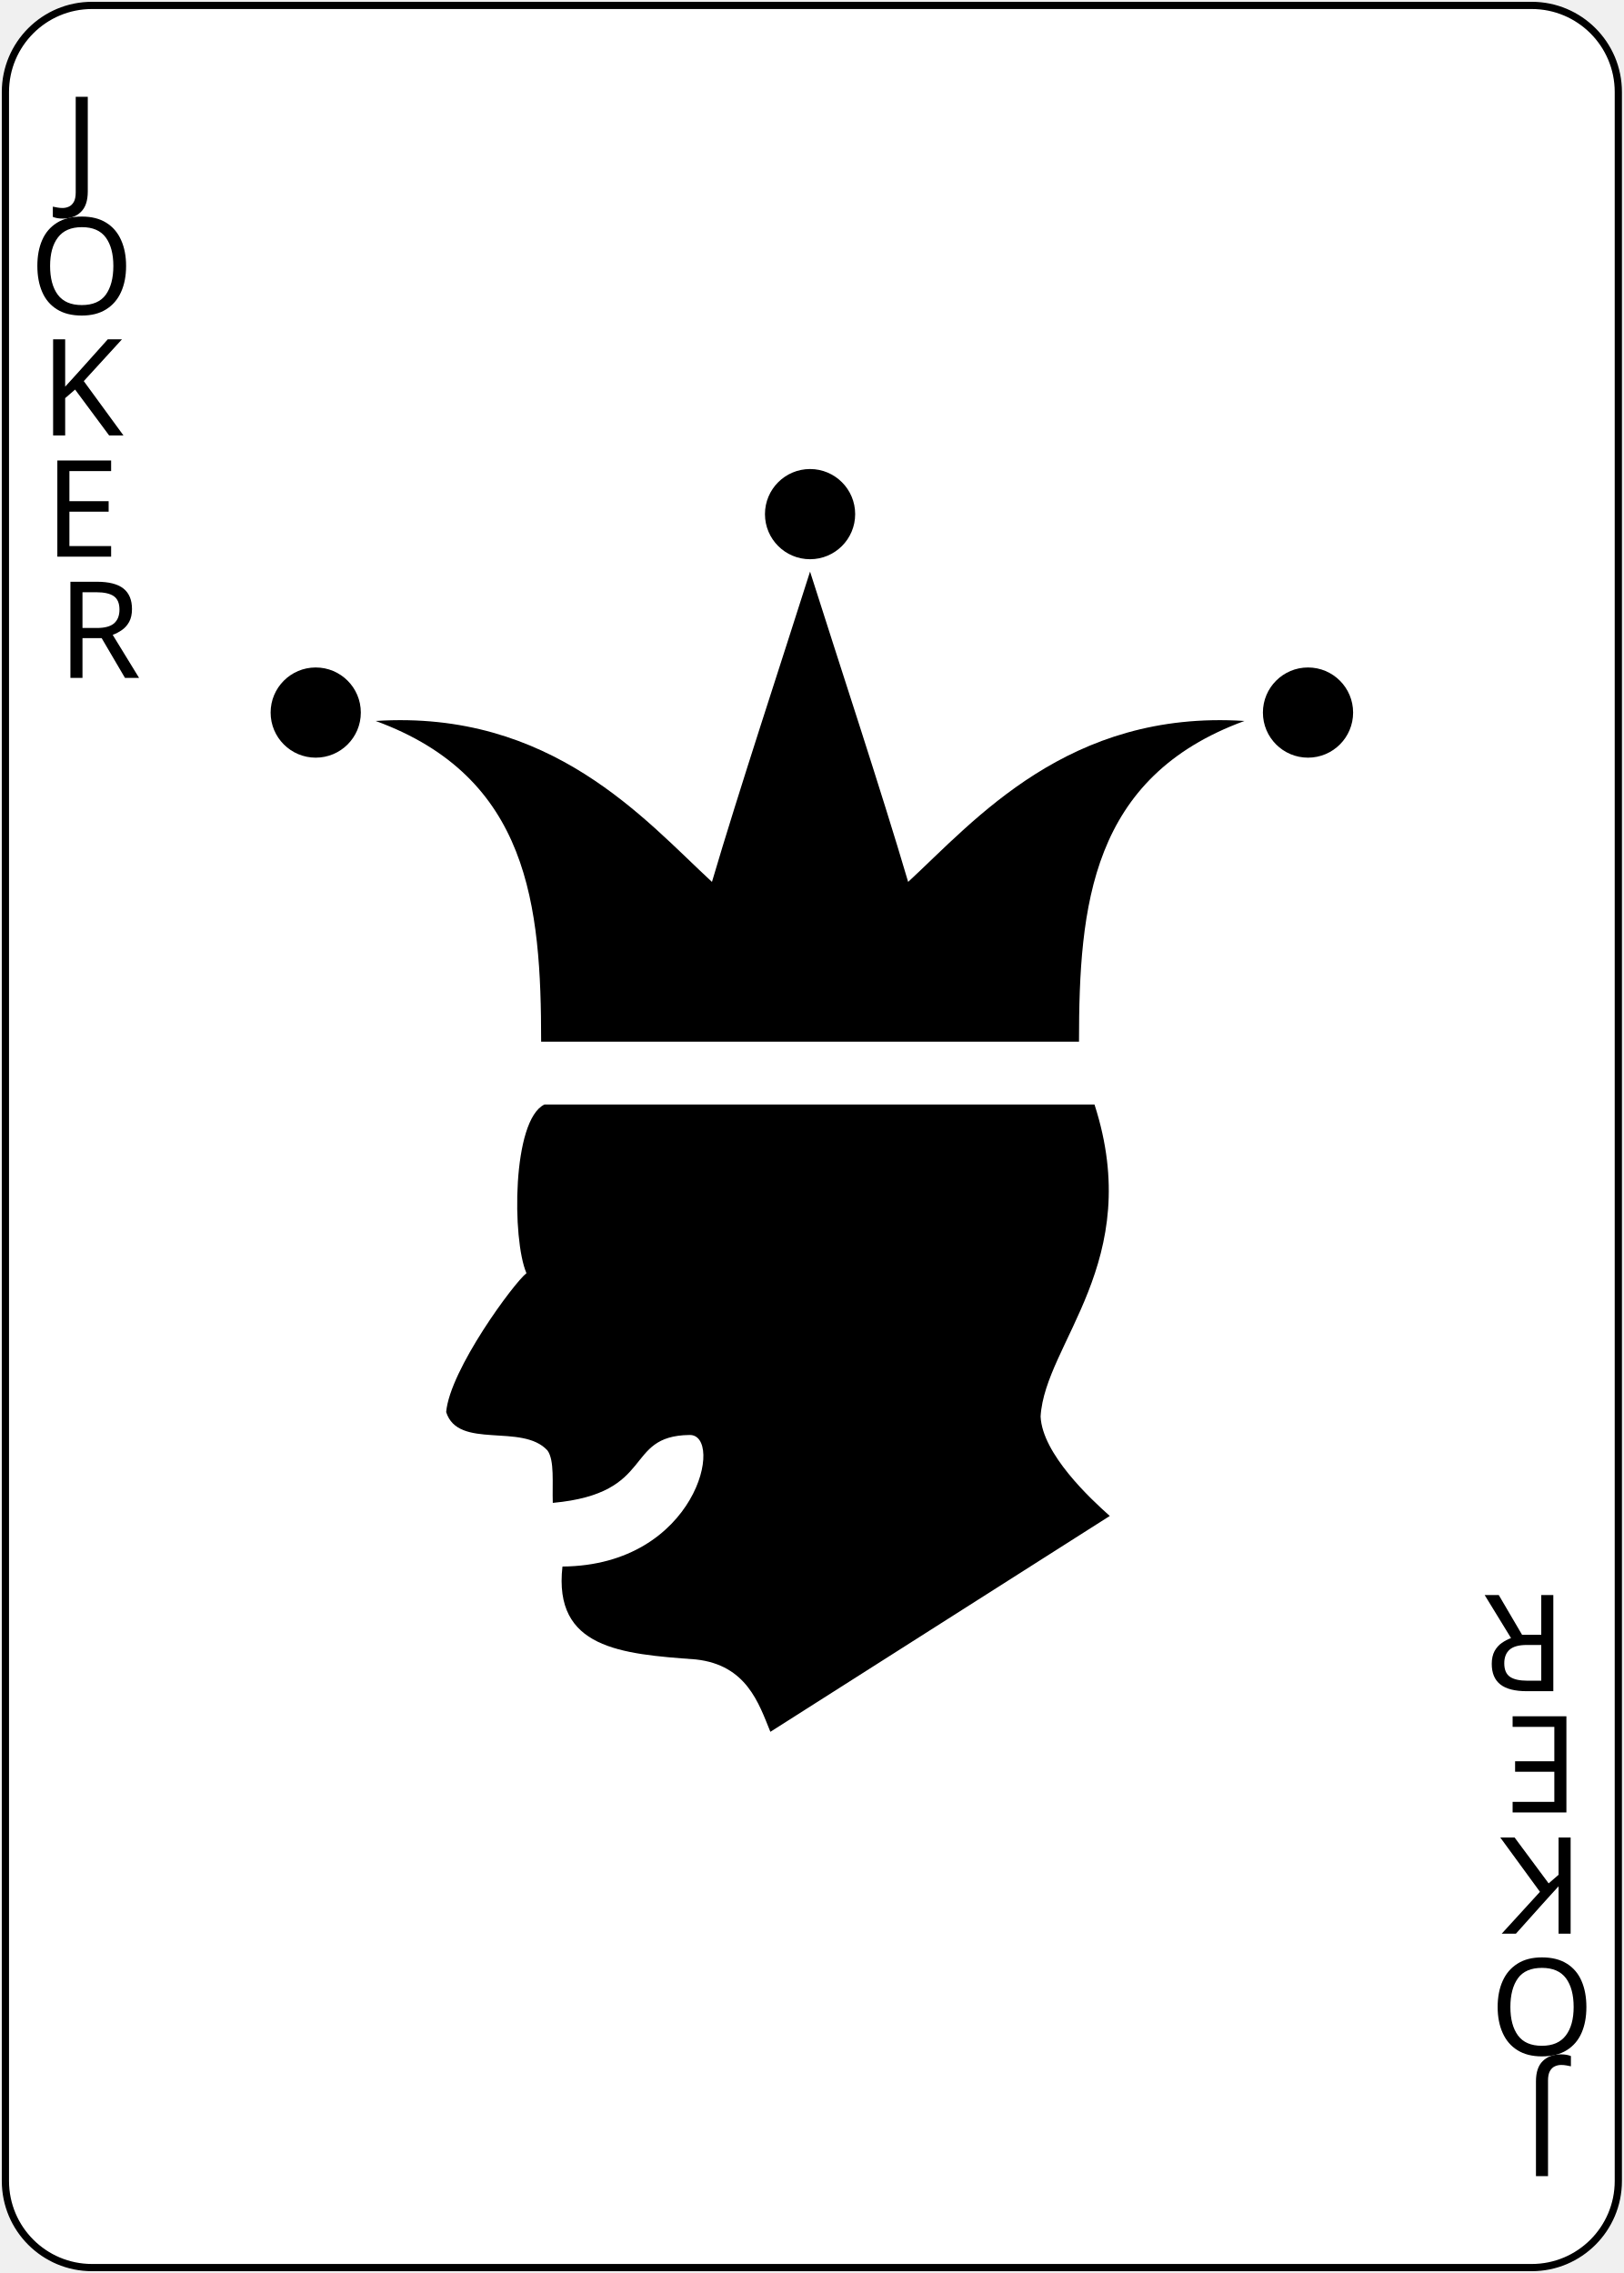
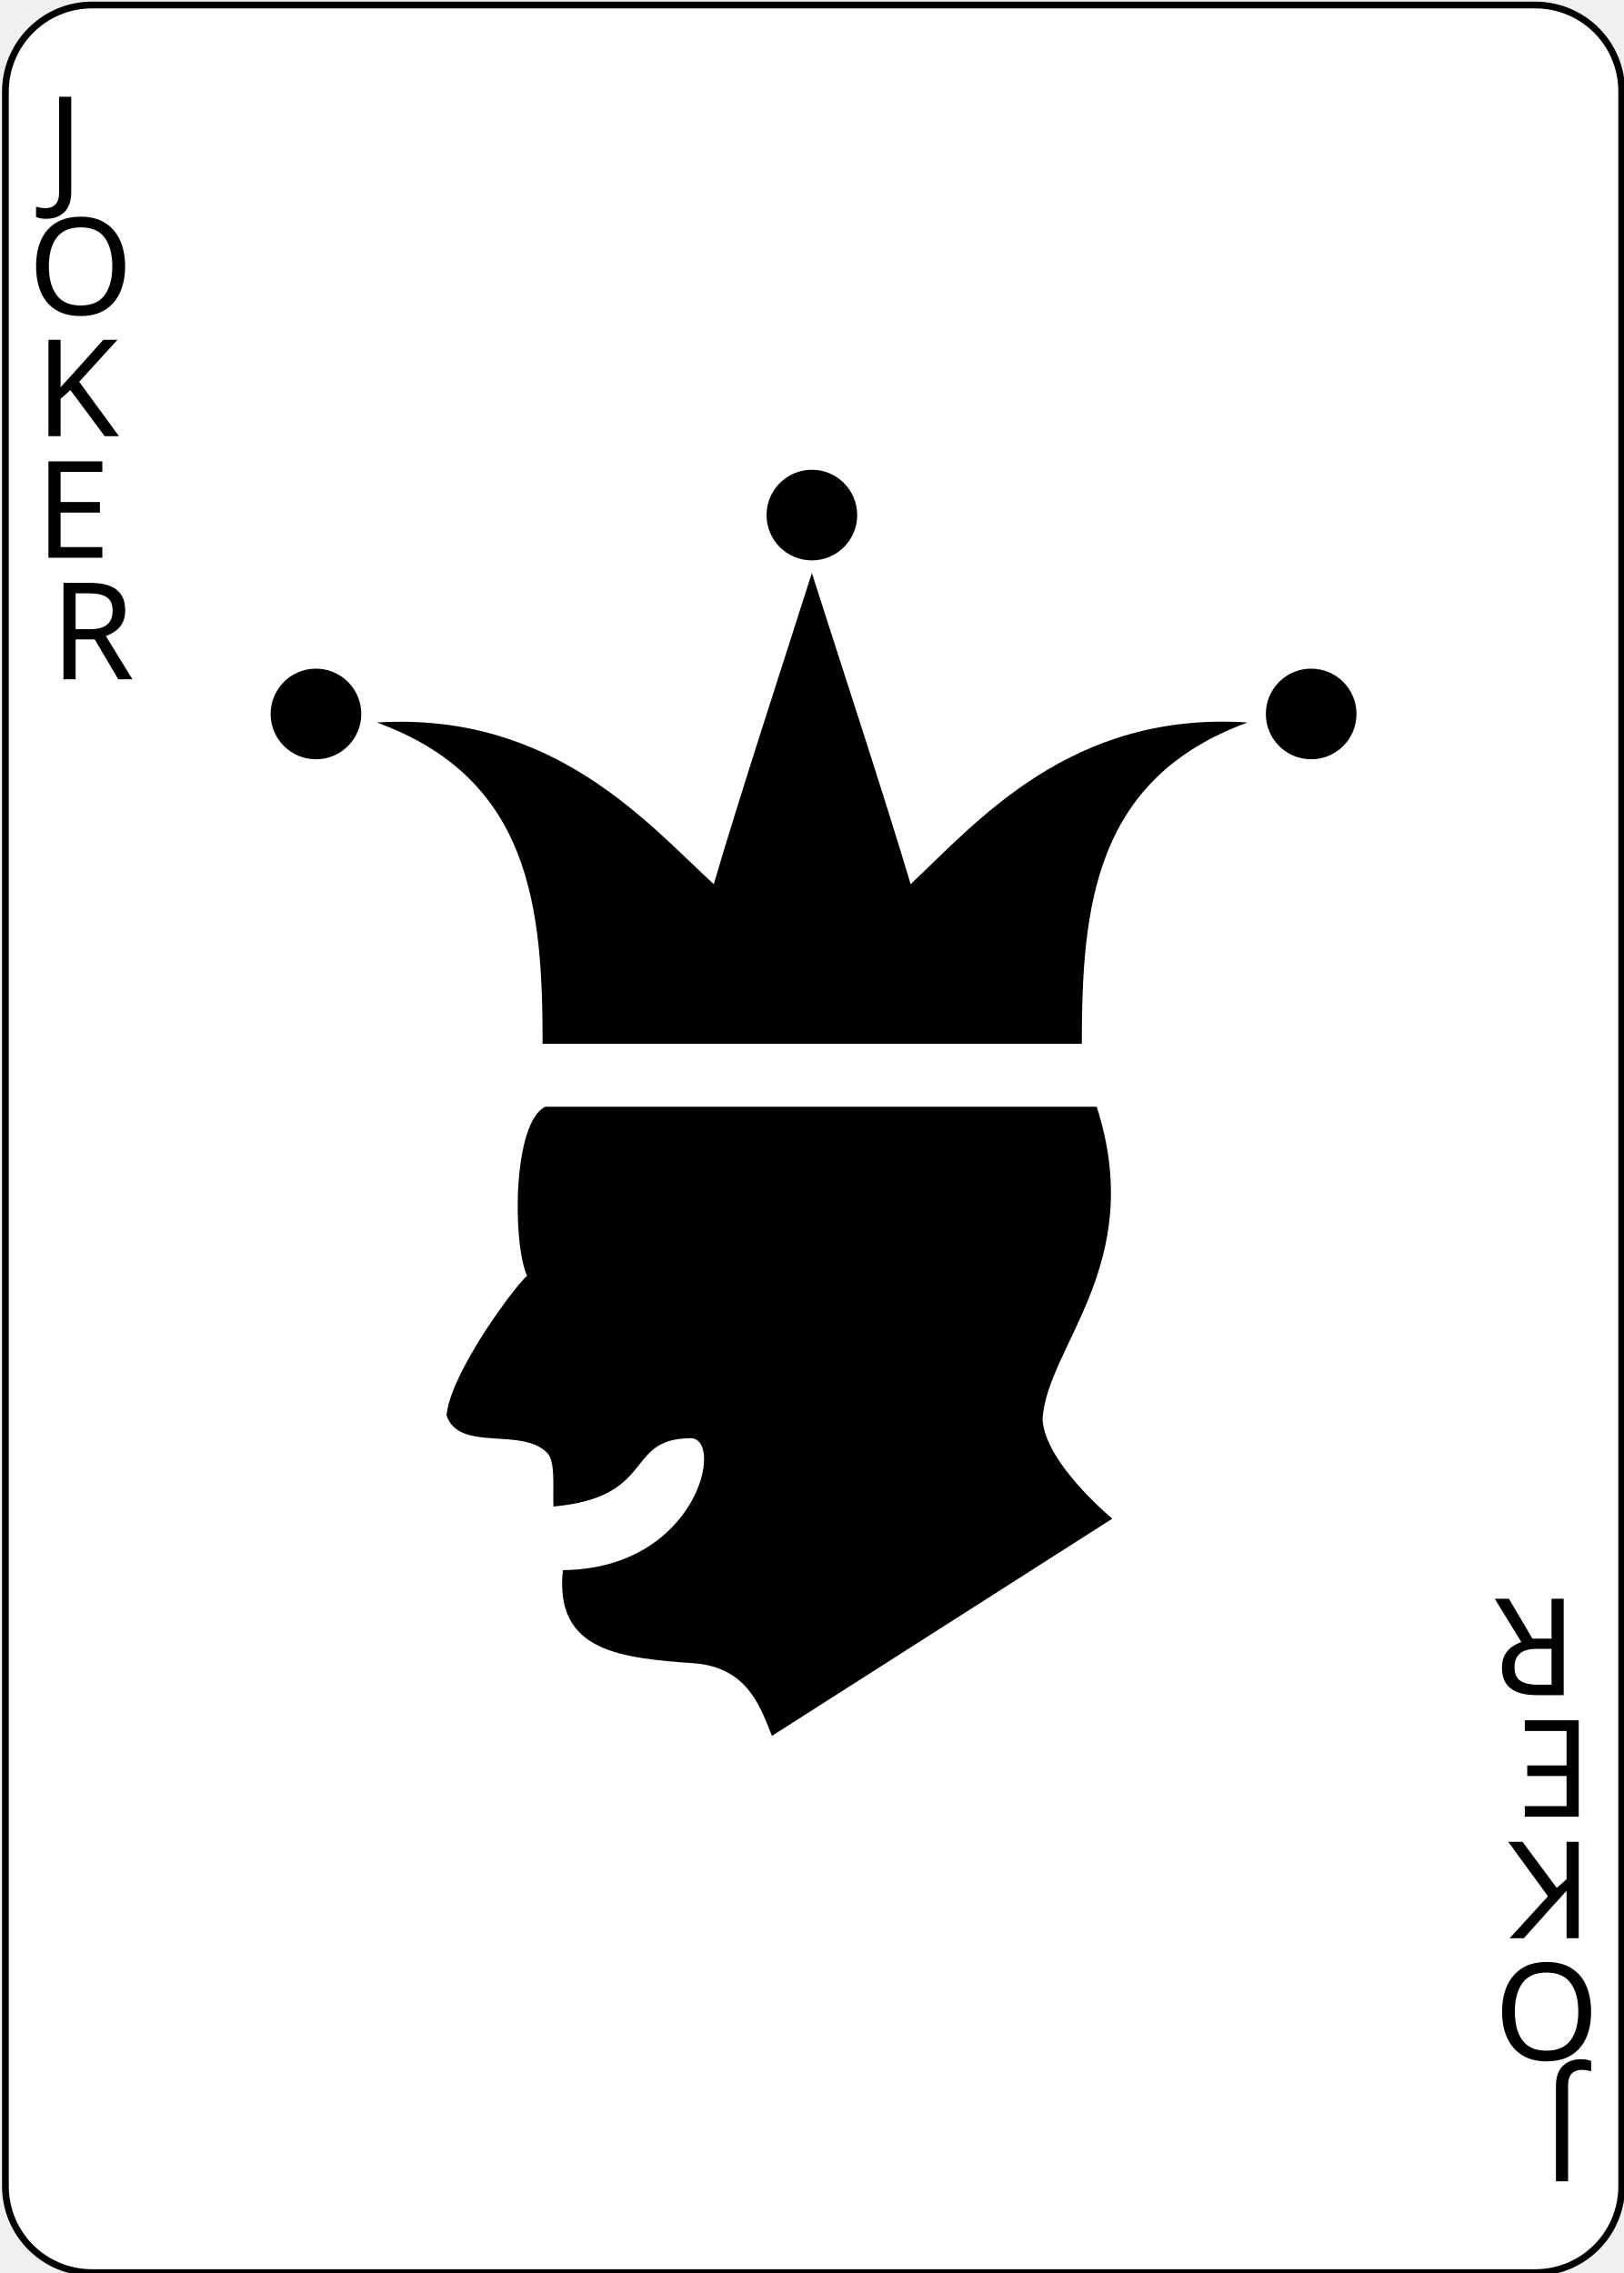
- <svg xmlns="http://www.w3.org/2000/svg" width="225" height="315">
+ <svg xmlns="http://www.w3.org/2000/svg" version="1.1" id="Layer_1" x="0px" y="0px" viewBox="0 0 240 336" style="enable-background:new 0 0 240 336;" xml:space="preserve">
+   <style type="text/css">
+ 	.st0{fill:#FFFFFF;stroke:#000000;}
+ 	.st1{font-family:'ArialMT';}
+ 	.st2{font-size:19.962px;}
+ </style>
  <g transform="translate(0 -213.66)">
-     <rect x=".75" y="214.41" width="223.5" height="313.5" rx="12" ry="12" fill="#fff" stroke="#000" />
-     <text x="13.75" y="240.406" font-family="sans-serif" font-size="18.667" letter-spacing="0" text-anchor="middle" word-spacing="0" style="line-height:.9">
-       <tspan x="13.75" y="240.406">J</tspan>
-       <tspan x="13.75" y="257.206">O</tspan>
-       <tspan x="13.75" y="274.006">K</tspan>
-       <tspan x="13.75" y="290.806">E</tspan>
-       <tspan x="13.75" y="307.606">R</tspan>
-     </text>
-     <text transform="scale(-1)" x="-211.25" y="-501.907" font-family="sans-serif" font-size="18.667" letter-spacing="0" text-anchor="middle" word-spacing="0" style="line-height:.9">
-       <tspan x="-211.25" y="-501.907">J</tspan>
-       <tspan x="-211.25" y="-485.107">O</tspan>
-       <tspan x="-211.25" y="-468.307">K</tspan>
-       <tspan x="-211.25" y="-451.507">E</tspan>
-       <tspan x="-211.25" y="-434.707">R</tspan>
-     </text>
+     <path class="st0" d="M13.6,214.4h213.3c7.1,0,12.8,5.7,12.8,12.8v309.6c0,7.1-5.7,12.8-12.8,12.8H13.6c-7.1,0-12.8-5.7-12.8-12.8   V227.2C0.8,220.2,6.5,214.4,13.6,214.4z" />
+     <text transform="matrix(1 0 0 1 6.8887 242.2098)" class="st1 st2">J</text>
+     <text transform="matrix(1 0 0 1 16.8696 242.2098)" class="st1 st2"> </text>
+     <text transform="matrix(1 0 0 1 4.1157 260.1751)" class="st1 st2">O</text>
+     <text transform="matrix(1 0 0 1 19.6426 260.1751)" class="st1 st2"> </text>
+     <text transform="matrix(1 0 0 1 5.2217 278.1405)" class="st1 st2">K</text>
+     <text transform="matrix(1 0 0 1 18.5361 278.1405)" class="st1 st2"> </text>
+     <text transform="matrix(1 0 0 1 5.2217 296.1063)" class="st1 st2">E</text>
+     <text transform="matrix(1 0 0 1 18.5361 296.1063)" class="st1 st2"> </text>
+     <text transform="matrix(1 0 0 1 7.4443 314.0721)" class="st1 st2">R</text>
+     <text transform="matrix(-1 0 0 -1 233.6182 521.8524)" class="st1 st2">J</text>
+     <text transform="matrix(-1 0 0 -1 223.6377 521.8524)" class="st1 st2"> </text>
+     <text transform="matrix(-1 0 0 -1 236.3916 503.8875)" class="st1 st2">O</text>
+     <text transform="matrix(-1 0 0 -1 220.8623 503.8875)" class="st1 st2"> </text>
+     <text transform="matrix(-1 0 0 -1 235.2842 485.9207)" class="st1 st2">K</text>
+     <text transform="matrix(-1 0 0 -1 221.9697 485.9207)" class="st1 st2"> </text>
+     <text transform="matrix(-1 0 0 -1 235.2842 467.9579)" class="st1 st2">E</text>
+     <text transform="matrix(-1 0 0 -1 221.9697 467.9579)" class="st1 st2"> </text>
+     <text transform="matrix(-1 0 0 -1 233.0615 449.9911)" class="st1 st2">R</text>
  </g>
-   <g stroke-width="1.25">
+   <g>
    <g transform="translate(0 -213.66)">
-       <circle cx="43.75" cy="312.41" r="6.25" />
-       <circle cx="181.25" cy="312.41" r="6.25" />
-       <circle cx="112.25" cy="284.91" r="6.25" />
+       <circle cx="46.7" cy="319.2" r="6.7" />
+       <circle cx="193.8" cy="319.2" r="6.7" />
+       <circle cx="120" cy="289.8" r="6.7" />
    </g>
-     <path d="M106.75 240c-1.599-3.918-3.275-9.263-10.336-10.03-10.356-.76-19.759-1.517-18.474-12.874 18.692-.15 22.472-18.41 17.58-18.231-9.19.133-4.537 8.09-18.922 9.41-.088-2.757.26-5.888-.736-7.265-3.503-3.84-12.384-.06-14.038-5.325.518-5.877 9.398-17.906 11.126-19.244-2.013-4.67-1.991-21.214 2.493-23.374h76.22c7.034 21.765-6.886 33.064-7.468 43.24.242 5.176 6.894 11.39 9.587 13.78zm5.5-160.79c-3.922 12.381-9.929 30.548-13.594 43.008-9.244-8.537-22.211-23.869-46.601-22.305 21.289 7.786 22.93 25.589 22.93 44.452h74.531c0-18.865 1.642-36.668 22.93-44.452-24.394-1.565-37.362 13.768-46.605 22.305-3.665-12.46-9.671-30.628-13.594-43.008z" />
+     <path d="M114.1,256.6c-1.7-4.2-3.5-9.9-11.1-10.7c-11.1-0.8-21.1-1.6-19.8-13.8c20-0.2,24-19.7,18.8-19.5   c-9.8,0.1-4.9,8.7-20.2,10.1c-0.1-2.9,0.3-6.3-0.8-7.8c-3.7-4.1-13.2-0.1-15-5.7c0.6-6.3,10.1-19.1,11.9-20.6   c-2.2-5-2.1-22.7,2.7-25h81.5c7.5,23.3-7.4,35.4-8,46.2c0.3,5.5,7.4,12.2,10.3,14.7L114.1,256.6z M120,84.7   c-4.2,13.2-10.6,32.7-14.5,46c-9.9-9.1-23.8-25.5-49.8-23.9c22.8,8.3,24.5,27.4,24.5,47.5h79.7c0-20.2,1.8-39.2,24.5-47.5   c-26.1-1.7-40,14.7-49.8,23.9C130.6,117.3,124.2,97.9,120,84.7L120,84.7z" />
  </g>
</svg>
